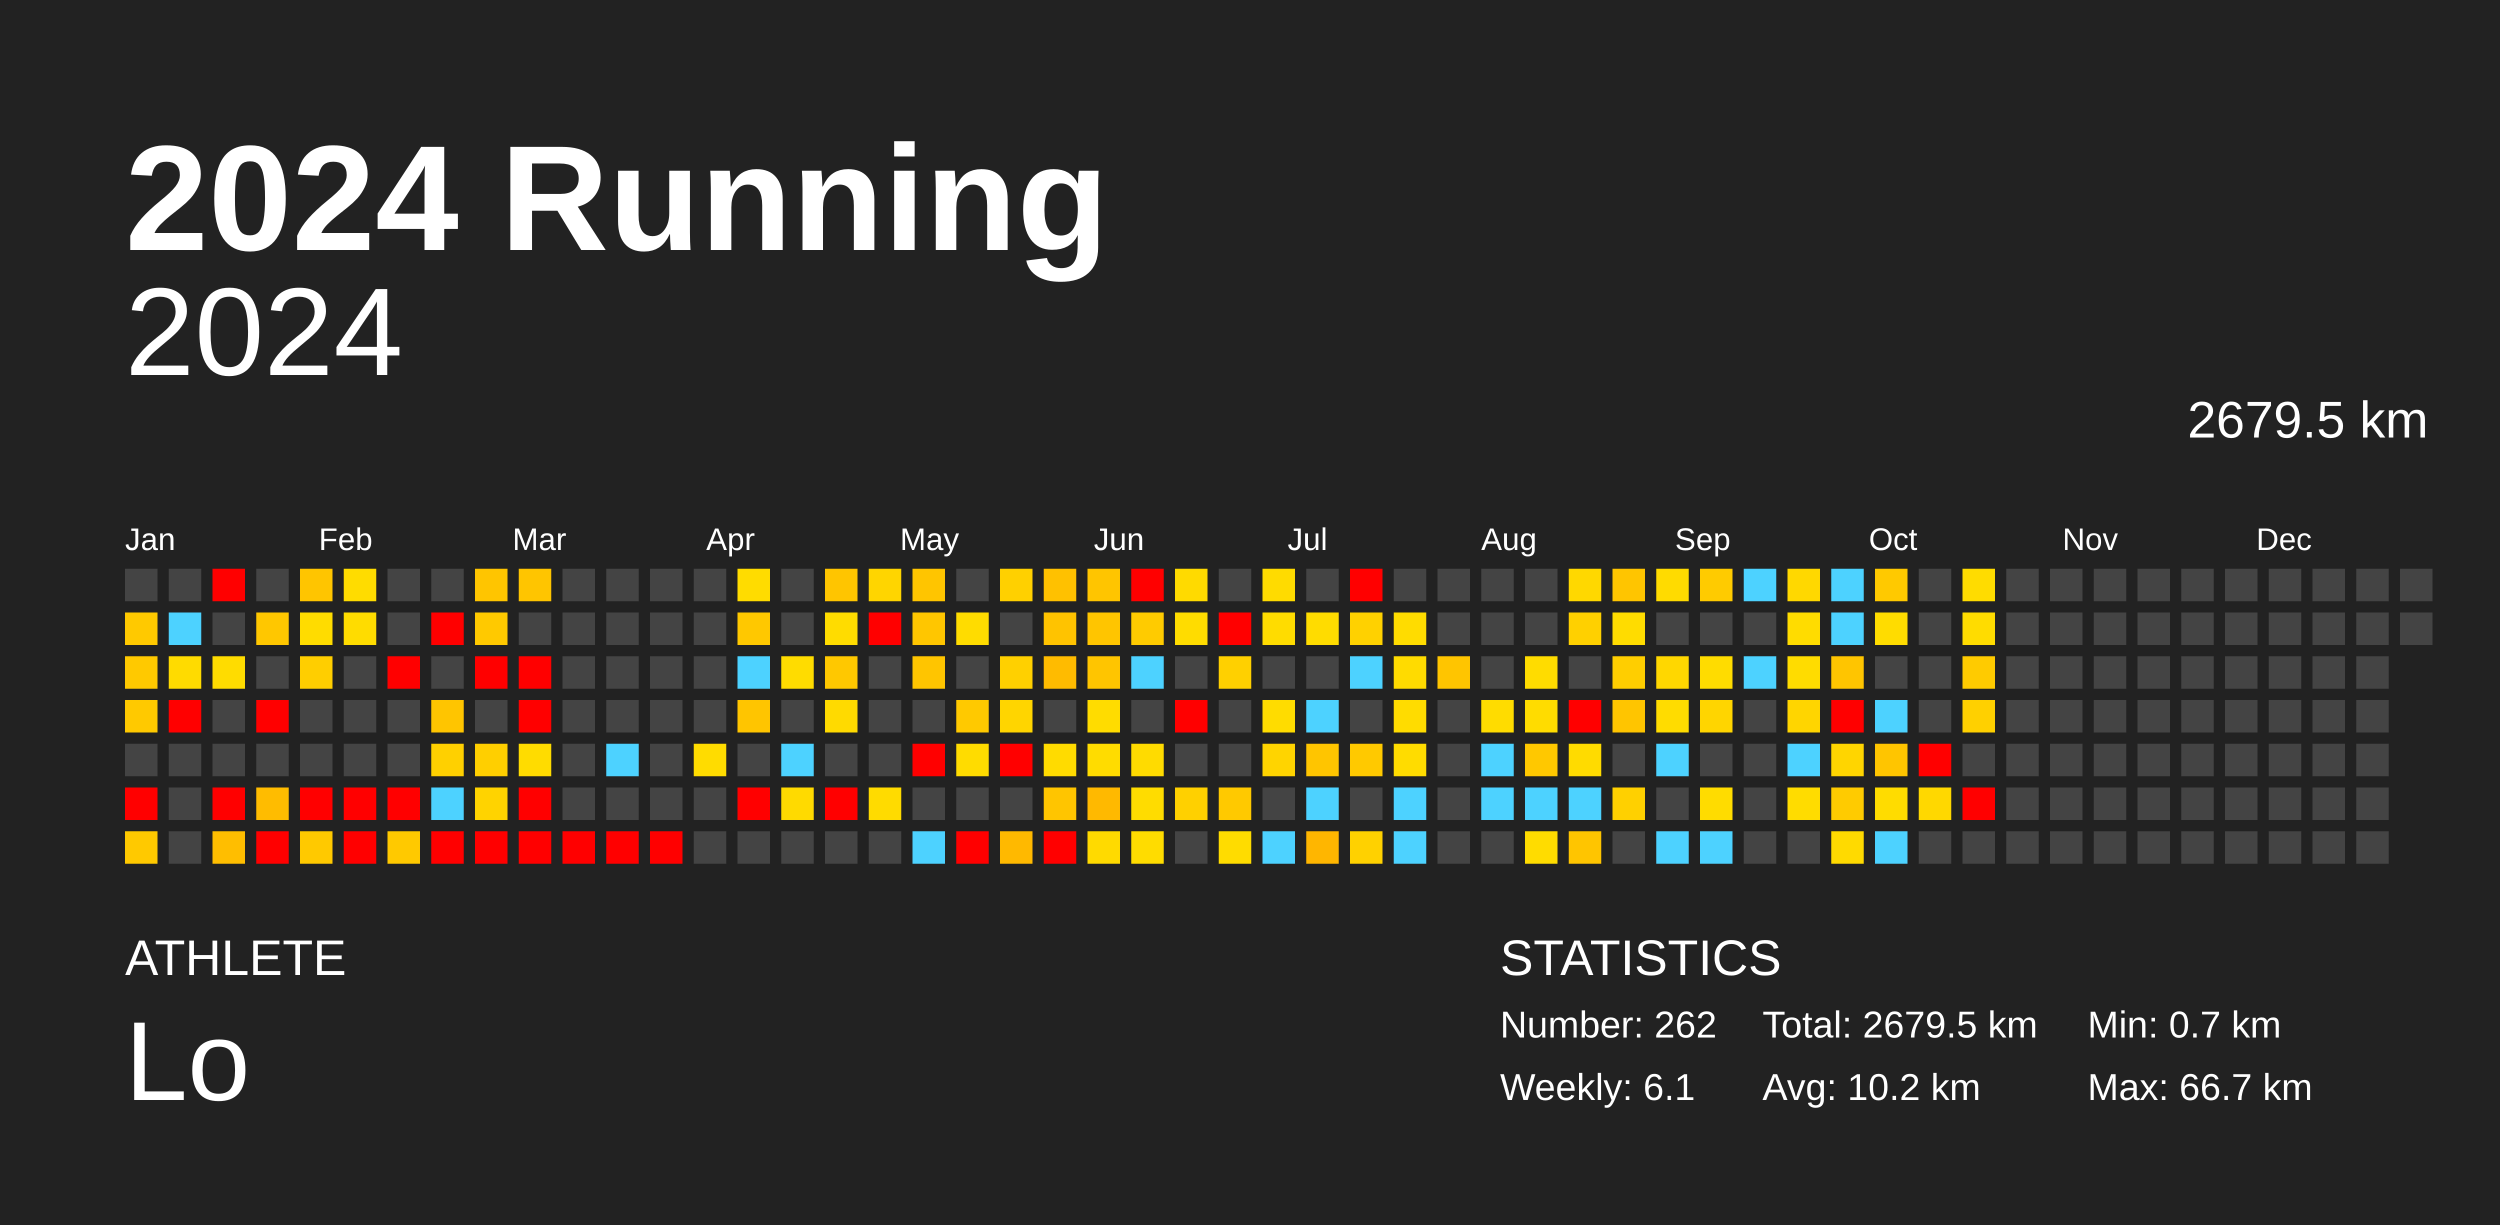
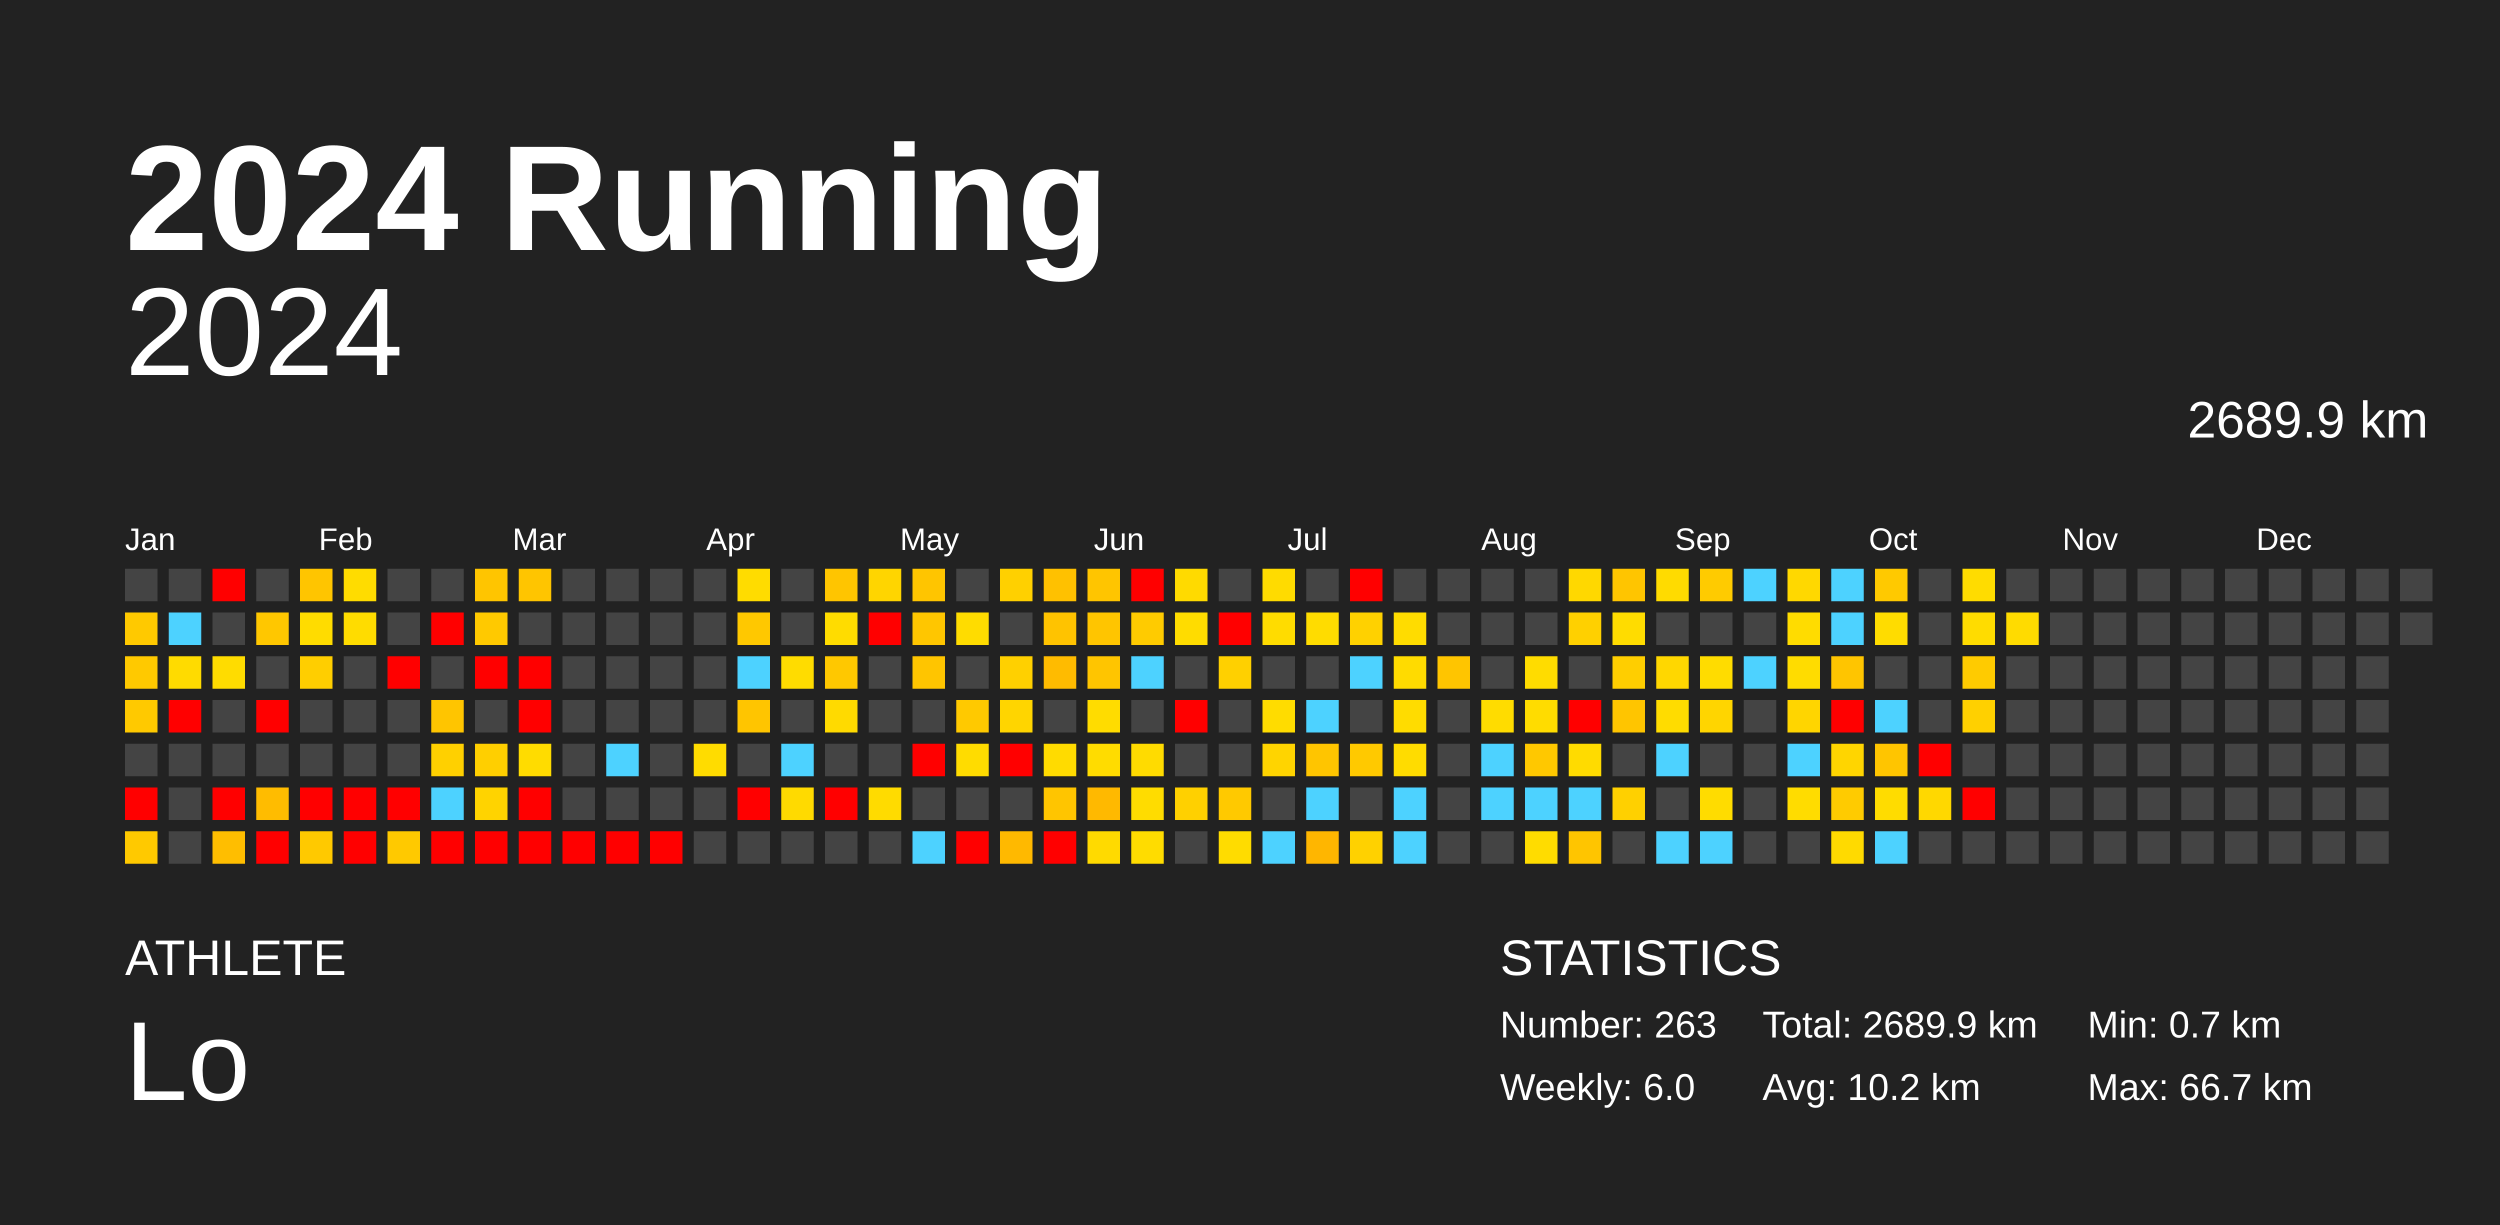
<svg xmlns="http://www.w3.org/2000/svg" baseProfile="full" height="98mm" version="1.1" viewBox="0,0,200,98" width="200mm">
  <defs />
  <rect fill="#222222" height="98" width="200" x="0" y="0" />
  <text fill="#FFFFFF" style="font-size:12px; font-family:Arial; font-weight:bold;" x="10" y="20">2024 Running</text>
  <text fill="#FFFFFF" style="font-size:4px; font-family:Arial" x="10" y="78">ATHLETE</text>
  <text fill="#FFFFFF" style="font-size:9px; font-family:Arial" x="10" y="88">Lo</text>
  <text fill="#FFFFFF" style="font-size:4px; font-family:Arial" x="120" y="78">STATISTICS</text>
-   <text fill="#FFFFFF" style="font-size:3px; font-family:Arial" x="120" y="83">Number: 262</text>
-   <text fill="#FFFFFF" style="font-size:3px; font-family:Arial" x="120" y="88">Weekly: 6.1</text>
-   <text fill="#FFFFFF" style="font-size:3px; font-family:Arial" x="141" y="83">Total: 2679.5 km</text>
+   <text fill="#FFFFFF" style="font-size:3px; font-family:Arial" x="120" y="83">Number: 263</text>
+   <text fill="#FFFFFF" style="font-size:3px; font-family:Arial" x="120" y="88">Weekly: 6.0</text>
+   <text fill="#FFFFFF" style="font-size:3px; font-family:Arial" x="141" y="83">Total: 2689.9 km</text>
  <text fill="#FFFFFF" style="font-size:3px; font-family:Arial" x="141" y="88">Avg: 10.2 km</text>
  <text fill="#FFFFFF" style="font-size:3px; font-family:Arial" x="167" y="83">Min: 0.7 km</text>
  <text fill="#FFFFFF" style="font-size:3px; font-family:Arial" x="167" y="88">Max: 66.7 km</text>
  <text alignment-baseline="hanging" fill="#FFFFFF" style="font-size:10.0px; font-family:Arial;" x="10" y="30">2024</text>
-   <text alignment-baseline="hanging" fill="#FFFFFF" style="font-size:4.125px; font-family:Arial;" x="175" y="35">2679.5 km</text>
+   <text alignment-baseline="hanging" fill="#FFFFFF" style="font-size:4.125px; font-family:Arial;" x="175" y="35">2689.9 km</text>
  <text fill="#FFFFFF" style="font-size:2.5px; font-family:Arial" x="10.0" y="44">Jan</text>
  <text fill="#FFFFFF" style="font-size:2.5px; font-family:Arial" x="25.5" y="44">Feb</text>
  <text fill="#FFFFFF" style="font-size:2.5px; font-family:Arial" x="41.0" y="44">Mar</text>
  <text fill="#FFFFFF" style="font-size:2.5px; font-family:Arial" x="56.5" y="44">Apr</text>
  <text fill="#FFFFFF" style="font-size:2.5px; font-family:Arial" x="72.0" y="44">May</text>
  <text fill="#FFFFFF" style="font-size:2.5px; font-family:Arial" x="87.5" y="44">Jun</text>
  <text fill="#FFFFFF" style="font-size:2.5px; font-family:Arial" x="103.0" y="44">Jul</text>
  <text fill="#FFFFFF" style="font-size:2.5px; font-family:Arial" x="118.5" y="44">Aug</text>
  <text fill="#FFFFFF" style="font-size:2.5px; font-family:Arial" x="134.0" y="44">Sep</text>
  <text fill="#FFFFFF" style="font-size:2.5px; font-family:Arial" x="149.5" y="44">Oct</text>
  <text fill="#FFFFFF" style="font-size:2.5px; font-family:Arial" x="165.0" y="44">Nov</text>
  <text fill="#FFFFFF" style="font-size:2.5px; font-family:Arial" x="180.5" y="44">Dec</text>
  <rect fill="#444444" height="2.6" width="2.6" x="10.0" y="45.5" />
  <rect fill="#ffc900" height="2.6" width="2.6" x="10.0" y="49.0" />
  <rect fill="#ffc900" height="2.6" width="2.6" x="10.0" y="52.5" />
  <rect fill="#ffc900" height="2.6" width="2.6" x="10.0" y="56.0" />
  <rect fill="#444444" height="2.6" width="2.6" x="10.0" y="59.5" />
  <rect fill="red" height="2.6" width="2.6" x="10.0" y="63.0" />
  <rect fill="#ffc900" height="2.6" width="2.6" x="10.0" y="66.5" />
  <rect fill="#444444" height="2.6" width="2.6" x="13.5" y="45.5" />
  <rect fill="#4dd2ff" height="2.6" width="2.6" x="13.5" y="49.0" />
  <rect fill="#ffdb00" height="2.6" width="2.6" x="13.5" y="52.5" />
  <rect fill="red" height="2.6" width="2.6" x="13.5" y="56.0" />
  <rect fill="#444444" height="2.6" width="2.6" x="13.5" y="59.5" />
  <rect fill="#444444" height="2.6" width="2.6" x="13.5" y="63.0" />
  <rect fill="#444444" height="2.6" width="2.6" x="13.5" y="66.5" />
  <rect fill="red" height="2.6" width="2.6" x="17.0" y="45.5" />
  <rect fill="#444444" height="2.6" width="2.6" x="17.0" y="49.0" />
  <rect fill="#ffdc00" height="2.6" width="2.6" x="17.0" y="52.5" />
  <rect fill="#444444" height="2.6" width="2.6" x="17.0" y="56.0" />
  <rect fill="#444444" height="2.6" width="2.6" x="17.0" y="59.5" />
  <rect fill="red" height="2.6" width="2.6" x="17.0" y="63.0" />
  <rect fill="#ffbe00" height="2.6" width="2.6" x="17.0" y="66.5" />
  <rect fill="#444444" height="2.6" width="2.6" x="20.5" y="45.5" />
  <rect fill="#ffc700" height="2.6" width="2.6" x="20.5" y="49.0" />
  <rect fill="#444444" height="2.6" width="2.6" x="20.5" y="52.5" />
  <rect fill="red" height="2.6" width="2.6" x="20.5" y="56.0" />
  <rect fill="#444444" height="2.6" width="2.6" x="20.5" y="59.5" />
  <rect fill="#ffbc00" height="2.6" width="2.6" x="20.5" y="63.0" />
  <rect fill="red" height="2.6" width="2.6" x="20.5" y="66.5" />
  <rect fill="#ffc500" height="2.6" width="2.6" x="24.0" y="45.5" />
  <rect fill="#ffdc00" height="2.6" width="2.6" x="24.0" y="49.0" />
  <rect fill="#ffce00" height="2.6" width="2.6" x="24.0" y="52.5" />
  <rect fill="#444444" height="2.6" width="2.6" x="24.0" y="56.0" />
  <rect fill="#444444" height="2.6" width="2.6" x="24.0" y="59.5" />
  <rect fill="red" height="2.6" width="2.6" x="24.0" y="63.0" />
  <rect fill="#ffc900" height="2.6" width="2.6" x="24.0" y="66.5" />
  <rect fill="#ffdc00" height="2.6" width="2.6" x="27.5" y="45.5" />
  <rect fill="#ffdc00" height="2.6" width="2.6" x="27.5" y="49.0" />
  <rect fill="#444444" height="2.6" width="2.6" x="27.5" y="52.5" />
  <rect fill="#444444" height="2.6" width="2.6" x="27.5" y="56.0" />
  <rect fill="#444444" height="2.6" width="2.6" x="27.5" y="59.5" />
  <rect fill="red" height="2.6" width="2.6" x="27.5" y="63.0" />
  <rect fill="red" height="2.6" width="2.6" x="27.5" y="66.5" />
  <rect fill="#444444" height="2.6" width="2.6" x="31.0" y="45.5" />
  <rect fill="#444444" height="2.6" width="2.6" x="31.0" y="49.0" />
  <rect fill="red" height="2.6" width="2.6" x="31.0" y="52.5" />
  <rect fill="#444444" height="2.6" width="2.6" x="31.0" y="56.0" />
  <rect fill="#444444" height="2.6" width="2.6" x="31.0" y="59.5" />
  <rect fill="red" height="2.6" width="2.6" x="31.0" y="63.0" />
  <rect fill="#ffc900" height="2.6" width="2.6" x="31.0" y="66.5" />
  <rect fill="#444444" height="2.6" width="2.6" x="34.5" y="45.5" />
  <rect fill="red" height="2.6" width="2.6" x="34.5" y="49.0" />
  <rect fill="#444444" height="2.6" width="2.6" x="34.5" y="52.5" />
  <rect fill="#ffc500" height="2.6" width="2.6" x="34.5" y="56.0" />
  <rect fill="#ffd000" height="2.6" width="2.6" x="34.5" y="59.5" />
  <rect fill="#4dd2ff" height="2.6" width="2.6" x="34.5" y="63.0" />
  <rect fill="red" height="2.6" width="2.6" x="34.5" y="66.5" />
  <rect fill="#ffc500" height="2.6" width="2.6" x="38.0" y="45.5" />
  <rect fill="#ffc900" height="2.6" width="2.6" x="38.0" y="49.0" />
  <rect fill="red" height="2.6" width="2.6" x="38.0" y="52.5" />
  <rect fill="#444444" height="2.6" width="2.6" x="38.0" y="56.0" />
  <rect fill="#ffcf00" height="2.6" width="2.6" x="38.0" y="59.5" />
  <rect fill="#ffd300" height="2.6" width="2.6" x="38.0" y="63.0" />
  <rect fill="red" height="2.6" width="2.6" x="38.0" y="66.5" />
  <rect fill="#ffc500" height="2.6" width="2.6" x="41.5" y="45.5" />
  <rect fill="#444444" height="2.6" width="2.6" x="41.5" y="49.0" />
  <rect fill="red" height="2.6" width="2.6" x="41.5" y="52.5" />
  <rect fill="red" height="2.6" width="2.6" x="41.5" y="56.0" />
  <rect fill="#ffdc00" height="2.6" width="2.6" x="41.5" y="59.5" />
  <rect fill="red" height="2.6" width="2.6" x="41.5" y="63.0" />
  <rect fill="red" height="2.6" width="2.6" x="41.5" y="66.5" />
  <rect fill="#444444" height="2.6" width="2.6" x="45.0" y="45.5" />
  <rect fill="#444444" height="2.6" width="2.6" x="45.0" y="49.0" />
  <rect fill="#444444" height="2.6" width="2.6" x="45.0" y="52.5" />
  <rect fill="#444444" height="2.6" width="2.6" x="45.0" y="56.0" />
  <rect fill="#444444" height="2.6" width="2.6" x="45.0" y="59.5" />
  <rect fill="#444444" height="2.6" width="2.6" x="45.0" y="63.0" />
  <rect fill="red" height="2.6" width="2.6" x="45.0" y="66.5" />
  <rect fill="#444444" height="2.6" width="2.6" x="48.5" y="45.5" />
  <rect fill="#444444" height="2.6" width="2.6" x="48.5" y="49.0" />
  <rect fill="#444444" height="2.6" width="2.6" x="48.5" y="52.5" />
  <rect fill="#444444" height="2.6" width="2.6" x="48.5" y="56.0" />
  <rect fill="#4dd2ff" height="2.6" width="2.6" x="48.5" y="59.5" />
  <rect fill="#444444" height="2.6" width="2.6" x="48.5" y="63.0" />
  <rect fill="red" height="2.6" width="2.6" x="48.5" y="66.5" />
  <rect fill="#444444" height="2.6" width="2.6" x="52.0" y="45.5" />
  <rect fill="#444444" height="2.6" width="2.6" x="52.0" y="49.0" />
  <rect fill="#444444" height="2.6" width="2.6" x="52.0" y="52.5" />
  <rect fill="#444444" height="2.6" width="2.6" x="52.0" y="56.0" />
  <rect fill="#444444" height="2.6" width="2.6" x="52.0" y="59.5" />
  <rect fill="#444444" height="2.6" width="2.6" x="52.0" y="63.0" />
  <rect fill="red" height="2.6" width="2.6" x="52.0" y="66.5" />
  <rect fill="#444444" height="2.6" width="2.6" x="55.5" y="45.5" />
  <rect fill="#444444" height="2.6" width="2.6" x="55.5" y="49.0" />
  <rect fill="#444444" height="2.6" width="2.6" x="55.5" y="52.5" />
  <rect fill="#444444" height="2.6" width="2.6" x="55.5" y="56.0" />
  <rect fill="#ffdc00" height="2.6" width="2.6" x="55.5" y="59.5" />
  <rect fill="#444444" height="2.6" width="2.6" x="55.5" y="63.0" />
  <rect fill="#444444" height="2.6" width="2.6" x="55.5" y="66.5" />
  <rect fill="#ffdc00" height="2.6" width="2.6" x="59.0" y="45.5" />
  <rect fill="#ffc800" height="2.6" width="2.6" x="59.0" y="49.0" />
  <rect fill="#4dd2ff" height="2.6" width="2.6" x="59.0" y="52.5" />
  <rect fill="#ffc500" height="2.6" width="2.6" x="59.0" y="56.0" />
  <rect fill="#444444" height="2.6" width="2.6" x="59.0" y="59.5" />
  <rect fill="red" height="2.6" width="2.6" x="59.0" y="63.0" />
  <rect fill="#444444" height="2.6" width="2.6" x="59.0" y="66.5" />
  <rect fill="#444444" height="2.6" width="2.6" x="62.5" y="45.5" />
  <rect fill="#444444" height="2.6" width="2.6" x="62.5" y="49.0" />
  <rect fill="#ffdc00" height="2.6" width="2.6" x="62.5" y="52.5" />
  <rect fill="#444444" height="2.6" width="2.6" x="62.5" y="56.0" />
  <rect fill="#4dd2ff" height="2.6" width="2.6" x="62.5" y="59.5" />
  <rect fill="#ffda00" height="2.6" width="2.6" x="62.5" y="63.0" />
  <rect fill="#444444" height="2.6" width="2.6" x="62.5" y="66.5" />
  <rect fill="#ffc500" height="2.6" width="2.6" x="66.0" y="45.5" />
  <rect fill="#ffdc00" height="2.6" width="2.6" x="66.0" y="49.0" />
  <rect fill="#ffc800" height="2.6" width="2.6" x="66.0" y="52.5" />
  <rect fill="#ffda00" height="2.6" width="2.6" x="66.0" y="56.0" />
  <rect fill="#444444" height="2.6" width="2.6" x="66.0" y="59.5" />
  <rect fill="red" height="2.6" width="2.6" x="66.0" y="63.0" />
  <rect fill="#444444" height="2.6" width="2.6" x="66.0" y="66.5" />
  <rect fill="#ffd500" height="2.6" width="2.6" x="69.5" y="45.5" />
  <rect fill="red" height="2.6" width="2.6" x="69.5" y="49.0" />
  <rect fill="#444444" height="2.6" width="2.6" x="69.5" y="52.5" />
  <rect fill="#444444" height="2.6" width="2.6" x="69.5" y="56.0" />
  <rect fill="#444444" height="2.6" width="2.6" x="69.5" y="59.5" />
  <rect fill="#ffdb00" height="2.6" width="2.6" x="69.5" y="63.0" />
  <rect fill="#444444" height="2.6" width="2.6" x="69.5" y="66.5" />
  <rect fill="#ffc500" height="2.6" width="2.6" x="73.0" y="45.5" />
  <rect fill="#ffc600" height="2.6" width="2.6" x="73.0" y="49.0" />
  <rect fill="#ffc500" height="2.6" width="2.6" x="73.0" y="52.5" />
  <rect fill="#444444" height="2.6" width="2.6" x="73.0" y="56.0" />
  <rect fill="red" height="2.6" width="2.6" x="73.0" y="59.5" />
  <rect fill="#444444" height="2.6" width="2.6" x="73.0" y="63.0" />
  <rect fill="#4dd2ff" height="2.6" width="2.6" x="73.0" y="66.5" />
  <rect fill="#444444" height="2.6" width="2.6" x="76.5" y="45.5" />
  <rect fill="#ffdc00" height="2.6" width="2.6" x="76.5" y="49.0" />
  <rect fill="#444444" height="2.6" width="2.6" x="76.5" y="52.5" />
  <rect fill="#ffc900" height="2.6" width="2.6" x="76.5" y="56.0" />
  <rect fill="#ffdc00" height="2.6" width="2.6" x="76.5" y="59.5" />
  <rect fill="#444444" height="2.6" width="2.6" x="76.5" y="63.0" />
  <rect fill="red" height="2.6" width="2.6" x="76.5" y="66.5" />
  <rect fill="#ffd000" height="2.6" width="2.6" x="80.0" y="45.5" />
  <rect fill="#444444" height="2.6" width="2.6" x="80.0" y="49.0" />
  <rect fill="#ffd000" height="2.6" width="2.6" x="80.0" y="52.5" />
  <rect fill="#ffd500" height="2.6" width="2.6" x="80.0" y="56.0" />
  <rect fill="red" height="2.6" width="2.6" x="80.0" y="59.5" />
  <rect fill="#444444" height="2.6" width="2.6" x="80.0" y="63.0" />
  <rect fill="#ffb900" height="2.6" width="2.6" x="80.0" y="66.5" />
  <rect fill="#ffc100" height="2.6" width="2.6" x="83.5" y="45.5" />
  <rect fill="#ffc300" height="2.6" width="2.6" x="83.5" y="49.0" />
  <rect fill="#ffbb00" height="2.6" width="2.6" x="83.5" y="52.5" />
  <rect fill="#444444" height="2.6" width="2.6" x="83.5" y="56.0" />
  <rect fill="#ffdb00" height="2.6" width="2.6" x="83.5" y="59.5" />
  <rect fill="#ffc500" height="2.6" width="2.6" x="83.5" y="63.0" />
  <rect fill="red" height="2.6" width="2.6" x="83.5" y="66.5" />
  <rect fill="#ffc500" height="2.6" width="2.6" x="87.0" y="45.5" />
  <rect fill="#ffc500" height="2.6" width="2.6" x="87.0" y="49.0" />
  <rect fill="#ffc500" height="2.6" width="2.6" x="87.0" y="52.5" />
  <rect fill="#ffdc00" height="2.6" width="2.6" x="87.0" y="56.0" />
  <rect fill="#ffdc00" height="2.6" width="2.6" x="87.0" y="59.5" />
  <rect fill="#ffb900" height="2.6" width="2.6" x="87.0" y="63.0" />
  <rect fill="#ffda00" height="2.6" width="2.6" x="87.0" y="66.5" />
  <rect fill="red" height="2.6" width="2.6" x="90.5" y="45.5" />
  <rect fill="#ffcb00" height="2.6" width="2.6" x="90.5" y="49.0" />
  <rect fill="#4dd2ff" height="2.6" width="2.6" x="90.5" y="52.5" />
  <rect fill="#444444" height="2.6" width="2.6" x="90.5" y="56.0" />
  <rect fill="#ffdb00" height="2.6" width="2.6" x="90.5" y="59.5" />
  <rect fill="#ffdc00" height="2.6" width="2.6" x="90.5" y="63.0" />
  <rect fill="#ffdc00" height="2.6" width="2.6" x="90.5" y="66.5" />
  <rect fill="#ffda00" height="2.6" width="2.6" x="94.0" y="45.5" />
  <rect fill="#ffdc00" height="2.6" width="2.6" x="94.0" y="49.0" />
  <rect fill="#444444" height="2.6" width="2.6" x="94.0" y="52.5" />
  <rect fill="red" height="2.6" width="2.6" x="94.0" y="56.0" />
  <rect fill="#444444" height="2.6" width="2.6" x="94.0" y="59.5" />
  <rect fill="#ffd000" height="2.6" width="2.6" x="94.0" y="63.0" />
  <rect fill="#444444" height="2.6" width="2.6" x="94.0" y="66.5" />
  <rect fill="#444444" height="2.6" width="2.6" x="97.5" y="45.5" />
  <rect fill="red" height="2.6" width="2.6" x="97.5" y="49.0" />
  <rect fill="#ffd000" height="2.6" width="2.6" x="97.5" y="52.5" />
  <rect fill="#444444" height="2.6" width="2.6" x="97.5" y="56.0" />
  <rect fill="#444444" height="2.6" width="2.6" x="97.5" y="59.5" />
  <rect fill="#ffc900" height="2.6" width="2.6" x="97.5" y="63.0" />
  <rect fill="#ffdc00" height="2.6" width="2.6" x="97.5" y="66.5" />
  <rect fill="#ffdb00" height="2.6" width="2.6" x="101.0" y="45.5" />
  <rect fill="#ffdc00" height="2.6" width="2.6" x="101.0" y="49.0" />
  <rect fill="#444444" height="2.6" width="2.6" x="101.0" y="52.5" />
  <rect fill="#ffdc00" height="2.6" width="2.6" x="101.0" y="56.0" />
  <rect fill="#ffd400" height="2.6" width="2.6" x="101.0" y="59.5" />
  <rect fill="#444444" height="2.6" width="2.6" x="101.0" y="63.0" />
  <rect fill="#4dd2ff" height="2.6" width="2.6" x="101.0" y="66.5" />
  <rect fill="#444444" height="2.6" width="2.6" x="104.5" y="45.5" />
  <rect fill="#ffdc00" height="2.6" width="2.6" x="104.5" y="49.0" />
  <rect fill="#444444" height="2.6" width="2.6" x="104.5" y="52.5" />
  <rect fill="#4dd2ff" height="2.6" width="2.6" x="104.5" y="56.0" />
  <rect fill="#ffc500" height="2.6" width="2.6" x="104.5" y="59.5" />
  <rect fill="#4dd2ff" height="2.6" width="2.6" x="104.5" y="63.0" />
  <rect fill="#ffb600" height="2.6" width="2.6" x="104.5" y="66.5" />
  <rect fill="red" height="2.6" width="2.6" x="108.0" y="45.5" />
  <rect fill="#ffd100" height="2.6" width="2.6" x="108.0" y="49.0" />
  <rect fill="#4dd2ff" height="2.6" width="2.6" x="108.0" y="52.5" />
  <rect fill="#444444" height="2.6" width="2.6" x="108.0" y="56.0" />
  <rect fill="#ffc900" height="2.6" width="2.6" x="108.0" y="59.5" />
  <rect fill="#444444" height="2.6" width="2.6" x="108.0" y="63.0" />
  <rect fill="#ffd100" height="2.6" width="2.6" x="108.0" y="66.5" />
  <rect fill="#444444" height="2.6" width="2.6" x="111.5" y="45.5" />
  <rect fill="#ffdc00" height="2.6" width="2.6" x="111.5" y="49.0" />
  <rect fill="#ffdb00" height="2.6" width="2.6" x="111.5" y="52.5" />
  <rect fill="#ffdc00" height="2.6" width="2.6" x="111.5" y="56.0" />
  <rect fill="#ffdc00" height="2.6" width="2.6" x="111.5" y="59.5" />
  <rect fill="#4dd2ff" height="2.6" width="2.6" x="111.5" y="63.0" />
  <rect fill="#4dd2ff" height="2.6" width="2.6" x="111.5" y="66.5" />
  <rect fill="#444444" height="2.6" width="2.6" x="115.0" y="45.5" />
  <rect fill="#444444" height="2.6" width="2.6" x="115.0" y="49.0" />
  <rect fill="#ffc500" height="2.6" width="2.6" x="115.0" y="52.5" />
  <rect fill="#444444" height="2.6" width="2.6" x="115.0" y="56.0" />
  <rect fill="#444444" height="2.6" width="2.6" x="115.0" y="59.5" />
  <rect fill="#444444" height="2.6" width="2.6" x="115.0" y="63.0" />
  <rect fill="#444444" height="2.6" width="2.6" x="115.0" y="66.5" />
  <rect fill="#444444" height="2.6" width="2.6" x="118.5" y="45.5" />
  <rect fill="#444444" height="2.6" width="2.6" x="118.5" y="49.0" />
  <rect fill="#444444" height="2.6" width="2.6" x="118.5" y="52.5" />
  <rect fill="#ffdc00" height="2.6" width="2.6" x="118.5" y="56.0" />
  <rect fill="#4dd2ff" height="2.6" width="2.6" x="118.5" y="59.5" />
  <rect fill="#4dd2ff" height="2.6" width="2.6" x="118.5" y="63.0" />
  <rect fill="#444444" height="2.6" width="2.6" x="118.5" y="66.5" />
  <rect fill="#444444" height="2.6" width="2.6" x="122.0" y="45.5" />
  <rect fill="#444444" height="2.6" width="2.6" x="122.0" y="49.0" />
  <rect fill="#ffdc00" height="2.6" width="2.6" x="122.0" y="52.5" />
  <rect fill="#ffdc00" height="2.6" width="2.6" x="122.0" y="56.0" />
  <rect fill="#ffc800" height="2.6" width="2.6" x="122.0" y="59.5" />
  <rect fill="#4dd2ff" height="2.6" width="2.6" x="122.0" y="63.0" />
  <rect fill="#ffdc00" height="2.6" width="2.6" x="122.0" y="66.5" />
  <rect fill="#ffd800" height="2.6" width="2.6" x="125.5" y="45.5" />
  <rect fill="#ffd000" height="2.6" width="2.6" x="125.5" y="49.0" />
  <rect fill="#444444" height="2.6" width="2.6" x="125.5" y="52.5" />
  <rect fill="red" height="2.6" width="2.6" x="125.5" y="56.0" />
  <rect fill="#ffdb00" height="2.6" width="2.6" x="125.5" y="59.5" />
  <rect fill="#4dd2ff" height="2.6" width="2.6" x="125.5" y="63.0" />
  <rect fill="#ffc500" height="2.6" width="2.6" x="125.5" y="66.5" />
  <rect fill="#ffc500" height="2.6" width="2.6" x="129.0" y="45.5" />
  <rect fill="#ffdc00" height="2.6" width="2.6" x="129.0" y="49.0" />
  <rect fill="#ffce00" height="2.6" width="2.6" x="129.0" y="52.5" />
  <rect fill="#ffc500" height="2.6" width="2.6" x="129.0" y="56.0" />
  <rect fill="#444444" height="2.6" width="2.6" x="129.0" y="59.5" />
  <rect fill="#ffd000" height="2.6" width="2.6" x="129.0" y="63.0" />
  <rect fill="#444444" height="2.6" width="2.6" x="129.0" y="66.5" />
  <rect fill="#ffdb00" height="2.6" width="2.6" x="132.5" y="45.5" />
  <rect fill="#444444" height="2.6" width="2.6" x="132.5" y="49.0" />
  <rect fill="#ffd700" height="2.6" width="2.6" x="132.5" y="52.5" />
  <rect fill="#ffdc00" height="2.6" width="2.6" x="132.5" y="56.0" />
  <rect fill="#4dd2ff" height="2.6" width="2.6" x="132.5" y="59.5" />
  <rect fill="#444444" height="2.6" width="2.6" x="132.5" y="63.0" />
  <rect fill="#4dd2ff" height="2.6" width="2.6" x="132.5" y="66.5" />
  <rect fill="#ffcb00" height="2.6" width="2.6" x="136.0" y="45.5" />
  <rect fill="#444444" height="2.6" width="2.6" x="136.0" y="49.0" />
  <rect fill="#ffdc00" height="2.6" width="2.6" x="136.0" y="52.5" />
  <rect fill="#ffd500" height="2.6" width="2.6" x="136.0" y="56.0" />
  <rect fill="#444444" height="2.6" width="2.6" x="136.0" y="59.5" />
  <rect fill="#ffdc00" height="2.6" width="2.6" x="136.0" y="63.0" />
  <rect fill="#4dd2ff" height="2.6" width="2.6" x="136.0" y="66.5" />
  <rect fill="#4dd2ff" height="2.6" width="2.6" x="139.5" y="45.5" />
  <rect fill="#444444" height="2.6" width="2.6" x="139.5" y="49.0" />
  <rect fill="#4dd2ff" height="2.6" width="2.6" x="139.5" y="52.5" />
  <rect fill="#444444" height="2.6" width="2.6" x="139.5" y="56.0" />
  <rect fill="#444444" height="2.6" width="2.6" x="139.5" y="59.5" />
  <rect fill="#444444" height="2.6" width="2.6" x="139.5" y="63.0" />
  <rect fill="#444444" height="2.6" width="2.6" x="139.5" y="66.5" />
  <rect fill="#ffd800" height="2.6" width="2.6" x="143.0" y="45.5" />
  <rect fill="#ffdc00" height="2.6" width="2.6" x="143.0" y="49.0" />
  <rect fill="#ffdc00" height="2.6" width="2.6" x="143.0" y="52.5" />
  <rect fill="#ffd500" height="2.6" width="2.6" x="143.0" y="56.0" />
  <rect fill="#4dd2ff" height="2.6" width="2.6" x="143.0" y="59.5" />
  <rect fill="#ffdc00" height="2.6" width="2.6" x="143.0" y="63.0" />
  <rect fill="#444444" height="2.6" width="2.6" x="143.0" y="66.5" />
  <rect fill="#4dd2ff" height="2.6" width="2.6" x="146.5" y="45.5" />
  <rect fill="#4dd2ff" height="2.6" width="2.6" x="146.5" y="49.0" />
  <rect fill="#ffc500" height="2.6" width="2.6" x="146.5" y="52.5" />
  <rect fill="red" height="2.6" width="2.6" x="146.5" y="56.0" />
  <rect fill="#ffd500" height="2.6" width="2.6" x="146.5" y="59.5" />
  <rect fill="#ffcb00" height="2.6" width="2.6" x="146.5" y="63.0" />
  <rect fill="#ffda00" height="2.6" width="2.6" x="146.5" y="66.5" />
  <rect fill="#ffc900" height="2.6" width="2.6" x="150.0" y="45.5" />
  <rect fill="#ffdc00" height="2.6" width="2.6" x="150.0" y="49.0" />
  <rect fill="#444444" height="2.6" width="2.6" x="150.0" y="52.5" />
  <rect fill="#4dd2ff" height="2.6" width="2.6" x="150.0" y="56.0" />
  <rect fill="#ffc500" height="2.6" width="2.6" x="150.0" y="59.5" />
  <rect fill="#ffdc00" height="2.6" width="2.6" x="150.0" y="63.0" />
  <rect fill="#4dd2ff" height="2.6" width="2.6" x="150.0" y="66.5" />
  <rect fill="#444444" height="2.6" width="2.6" x="153.5" y="45.5" />
  <rect fill="#444444" height="2.6" width="2.6" x="153.5" y="49.0" />
  <rect fill="#444444" height="2.6" width="2.6" x="153.5" y="52.5" />
  <rect fill="#444444" height="2.6" width="2.6" x="153.5" y="56.0" />
  <rect fill="red" height="2.6" width="2.6" x="153.5" y="59.5" />
  <rect fill="#ffd800" height="2.6" width="2.6" x="153.5" y="63.0" />
  <rect fill="#444444" height="2.6" width="2.6" x="153.5" y="66.5" />
  <rect fill="#ffdc00" height="2.6" width="2.6" x="157.0" y="45.5" />
  <rect fill="#ffdc00" height="2.6" width="2.6" x="157.0" y="49.0" />
  <rect fill="#ffcb00" height="2.6" width="2.6" x="157.0" y="52.5" />
  <rect fill="#ffd000" height="2.6" width="2.6" x="157.0" y="56.0" />
  <rect fill="#444444" height="2.6" width="2.6" x="157.0" y="59.5" />
  <rect fill="red" height="2.6" width="2.6" x="157.0" y="63.0" />
  <rect fill="#444444" height="2.6" width="2.6" x="157.0" y="66.5" />
  <rect fill="#444444" height="2.6" width="2.6" x="160.5" y="45.5" />
-   <rect fill="#444444" height="2.6" width="2.6" x="160.5" y="49.0" />
+   <rect fill="#ffdb00" height="2.6" width="2.6" x="160.5" y="49.0" />
  <rect fill="#444444" height="2.6" width="2.6" x="160.5" y="52.5" />
  <rect fill="#444444" height="2.6" width="2.6" x="160.5" y="56.0" />
  <rect fill="#444444" height="2.6" width="2.6" x="160.5" y="59.5" />
  <rect fill="#444444" height="2.6" width="2.6" x="160.5" y="63.0" />
  <rect fill="#444444" height="2.6" width="2.6" x="160.5" y="66.5" />
  <rect fill="#444444" height="2.6" width="2.6" x="164.0" y="45.5" />
  <rect fill="#444444" height="2.6" width="2.6" x="164.0" y="49.0" />
  <rect fill="#444444" height="2.6" width="2.6" x="164.0" y="52.5" />
  <rect fill="#444444" height="2.6" width="2.6" x="164.0" y="56.0" />
  <rect fill="#444444" height="2.6" width="2.6" x="164.0" y="59.5" />
  <rect fill="#444444" height="2.6" width="2.6" x="164.0" y="63.0" />
  <rect fill="#444444" height="2.6" width="2.6" x="164.0" y="66.5" />
  <rect fill="#444444" height="2.6" width="2.6" x="167.5" y="45.5" />
  <rect fill="#444444" height="2.6" width="2.6" x="167.5" y="49.0" />
  <rect fill="#444444" height="2.6" width="2.6" x="167.5" y="52.5" />
  <rect fill="#444444" height="2.6" width="2.6" x="167.5" y="56.0" />
  <rect fill="#444444" height="2.6" width="2.6" x="167.5" y="59.5" />
  <rect fill="#444444" height="2.6" width="2.6" x="167.5" y="63.0" />
  <rect fill="#444444" height="2.6" width="2.6" x="167.5" y="66.5" />
  <rect fill="#444444" height="2.6" width="2.6" x="171.0" y="45.5" />
  <rect fill="#444444" height="2.6" width="2.6" x="171.0" y="49.0" />
  <rect fill="#444444" height="2.6" width="2.6" x="171.0" y="52.5" />
  <rect fill="#444444" height="2.6" width="2.6" x="171.0" y="56.0" />
  <rect fill="#444444" height="2.6" width="2.6" x="171.0" y="59.5" />
  <rect fill="#444444" height="2.6" width="2.6" x="171.0" y="63.0" />
  <rect fill="#444444" height="2.6" width="2.6" x="171.0" y="66.5" />
  <rect fill="#444444" height="2.6" width="2.6" x="174.5" y="45.5" />
  <rect fill="#444444" height="2.6" width="2.6" x="174.5" y="49.0" />
  <rect fill="#444444" height="2.6" width="2.6" x="174.5" y="52.5" />
  <rect fill="#444444" height="2.6" width="2.6" x="174.5" y="56.0" />
  <rect fill="#444444" height="2.6" width="2.6" x="174.5" y="59.5" />
  <rect fill="#444444" height="2.6" width="2.6" x="174.5" y="63.0" />
  <rect fill="#444444" height="2.6" width="2.6" x="174.5" y="66.5" />
  <rect fill="#444444" height="2.6" width="2.6" x="178.0" y="45.5" />
  <rect fill="#444444" height="2.6" width="2.6" x="178.0" y="49.0" />
  <rect fill="#444444" height="2.6" width="2.6" x="178.0" y="52.5" />
  <rect fill="#444444" height="2.6" width="2.6" x="178.0" y="56.0" />
  <rect fill="#444444" height="2.6" width="2.6" x="178.0" y="59.5" />
  <rect fill="#444444" height="2.6" width="2.6" x="178.0" y="63.0" />
  <rect fill="#444444" height="2.6" width="2.6" x="178.0" y="66.5" />
  <rect fill="#444444" height="2.6" width="2.6" x="181.5" y="45.5" />
  <rect fill="#444444" height="2.6" width="2.6" x="181.5" y="49.0" />
  <rect fill="#444444" height="2.6" width="2.6" x="181.5" y="52.5" />
  <rect fill="#444444" height="2.6" width="2.6" x="181.5" y="56.0" />
  <rect fill="#444444" height="2.6" width="2.6" x="181.5" y="59.5" />
  <rect fill="#444444" height="2.6" width="2.6" x="181.5" y="63.0" />
  <rect fill="#444444" height="2.6" width="2.6" x="181.5" y="66.5" />
  <rect fill="#444444" height="2.6" width="2.6" x="185.0" y="45.5" />
  <rect fill="#444444" height="2.6" width="2.6" x="185.0" y="49.0" />
  <rect fill="#444444" height="2.6" width="2.6" x="185.0" y="52.5" />
  <rect fill="#444444" height="2.6" width="2.6" x="185.0" y="56.0" />
  <rect fill="#444444" height="2.6" width="2.6" x="185.0" y="59.5" />
  <rect fill="#444444" height="2.6" width="2.6" x="185.0" y="63.0" />
  <rect fill="#444444" height="2.6" width="2.6" x="185.0" y="66.5" />
  <rect fill="#444444" height="2.6" width="2.6" x="188.5" y="45.5" />
  <rect fill="#444444" height="2.6" width="2.6" x="188.5" y="49.0" />
  <rect fill="#444444" height="2.6" width="2.6" x="188.5" y="52.5" />
  <rect fill="#444444" height="2.6" width="2.6" x="188.5" y="56.0" />
  <rect fill="#444444" height="2.6" width="2.6" x="188.5" y="59.5" />
  <rect fill="#444444" height="2.6" width="2.6" x="188.5" y="63.0" />
  <rect fill="#444444" height="2.6" width="2.6" x="188.5" y="66.5" />
  <rect fill="#444444" height="2.6" width="2.6" x="192.0" y="45.5" />
  <rect fill="#444444" height="2.6" width="2.6" x="192.0" y="49.0" />
</svg>
